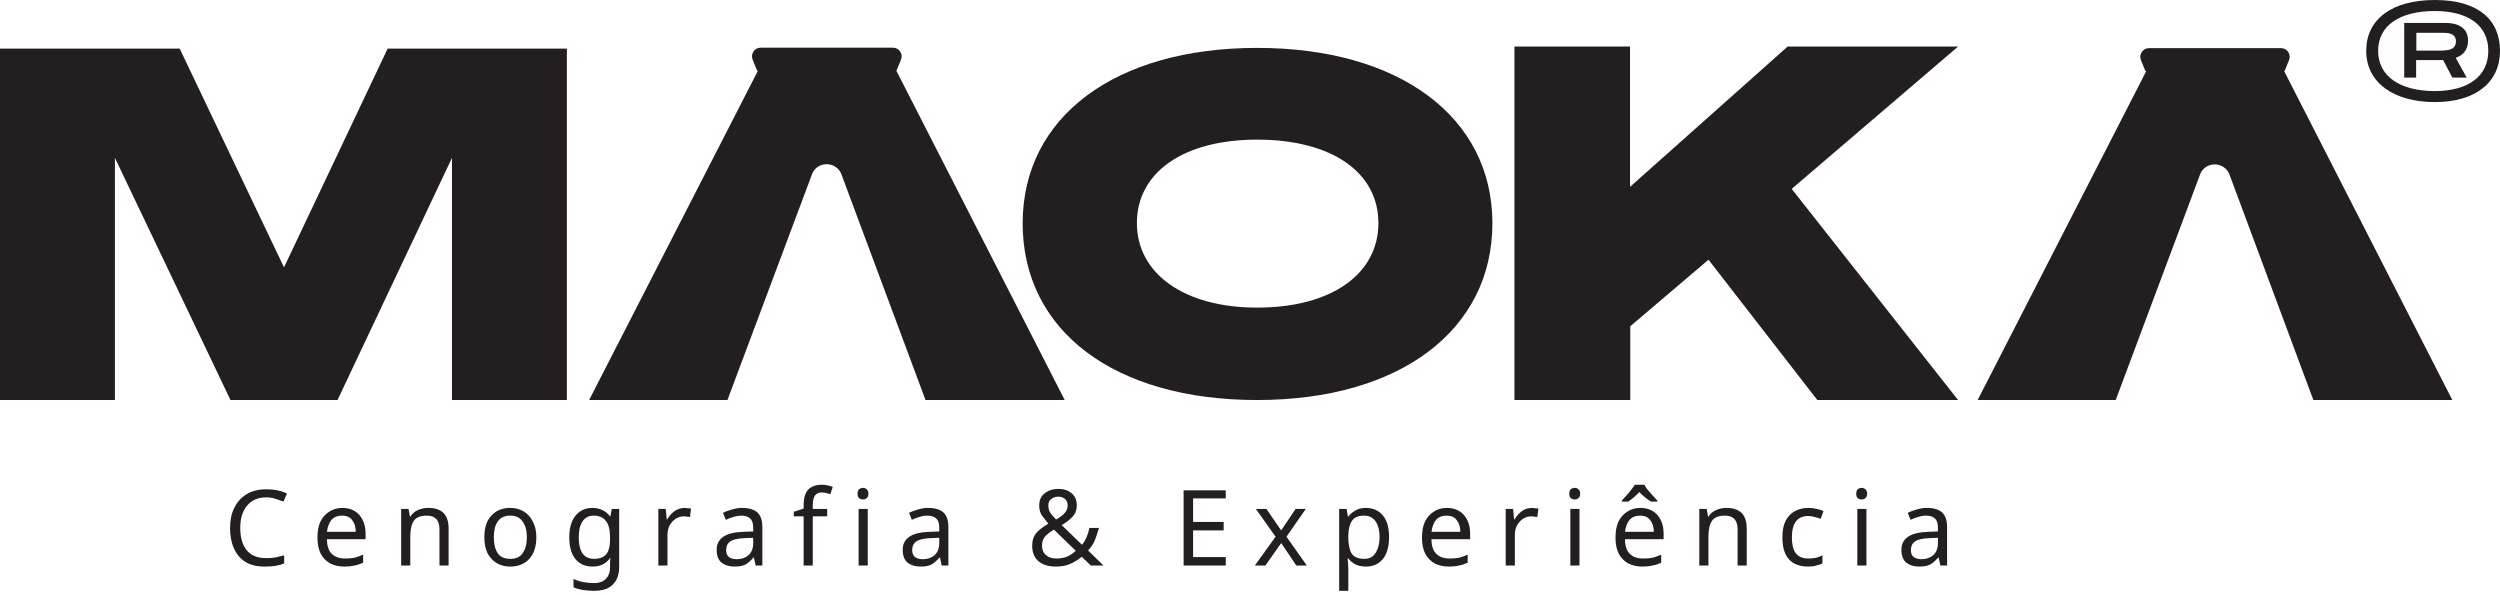
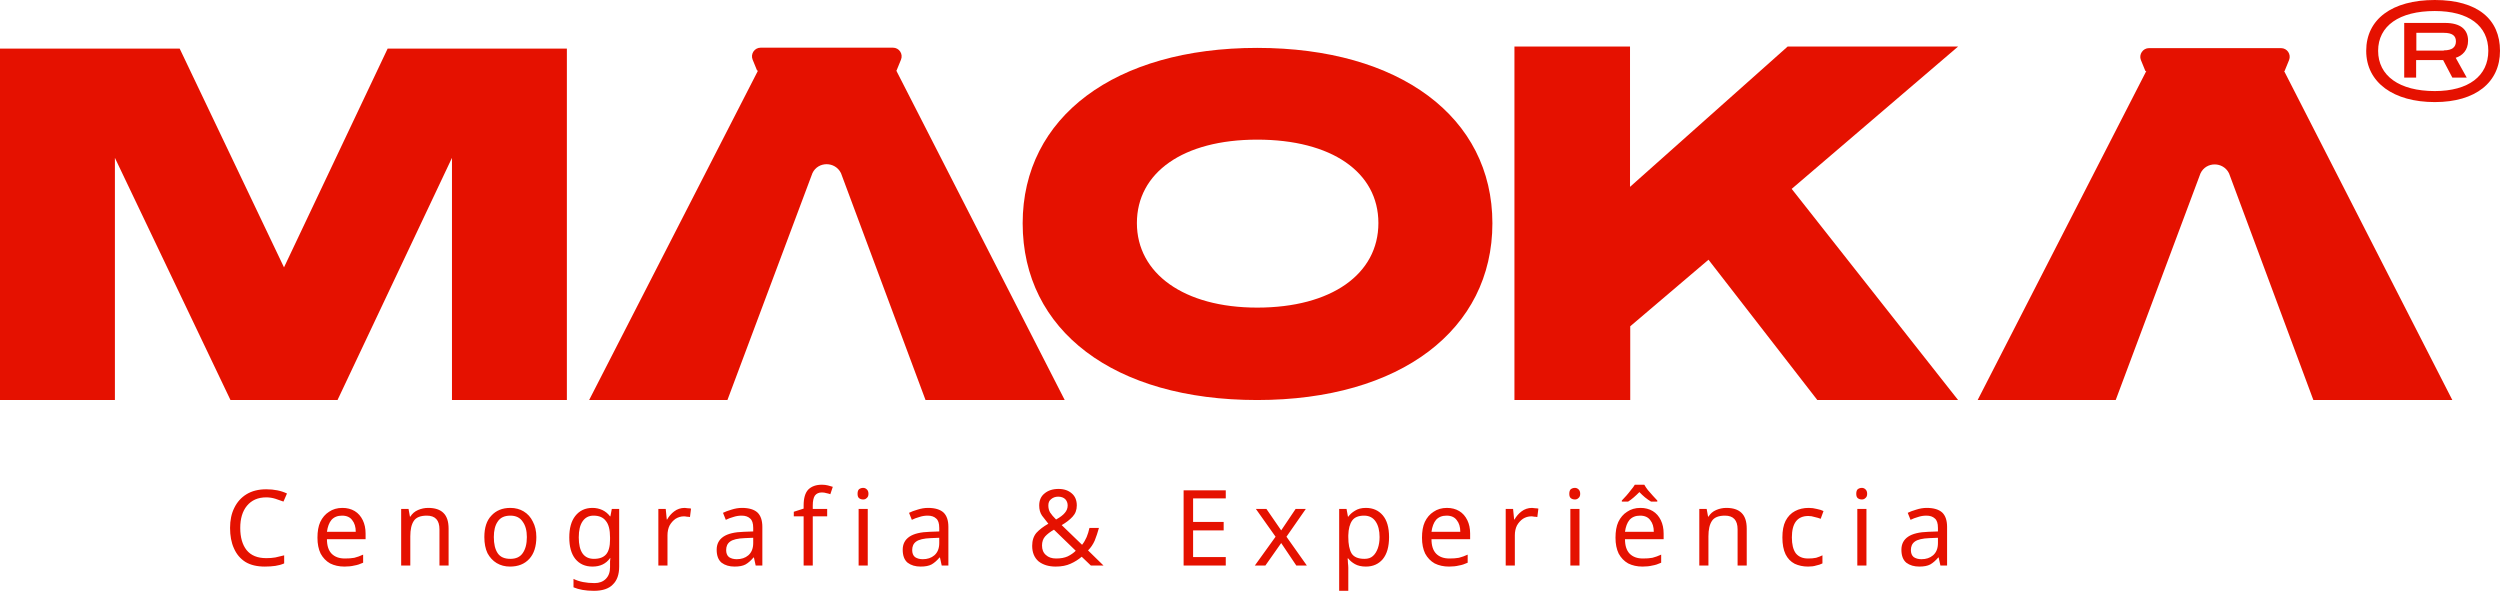
<svg xmlns="http://www.w3.org/2000/svg" id="Layer_2" data-name="Layer 2" viewBox="0 0 111.18 26.43">
  <defs>
    <style>
      .cls-1, .cls-2 {
-         fill: #231f20;
+         fill: #e51100;
      }

      .cls-2 {
        font-family: BotanikaMono, 'Botanika Mono';
        font-size: 4.69px;
        letter-spacing: .2em;
      }
    </style>
  </defs>
  <g id="Layer_1-2" data-name="Layer 1">
    <g>
      <text class="cls-2" transform="translate(9.95 25.15)">
        <tspan x="0" y="0">Cenografia &amp; Experiência</tspan>
      </text>
      <g>
        <g>
          <path class="cls-1" d="M0,2.16h7.99l4.64,9.73,4.61-9.73h7.97v15.63h-5.11V7.02l-5.09,10.77h-4.76L5.11,7.02v10.77H0V2.16Z" />
          <path class="cls-1" d="M45.48,9.93c0-4.73,4.11-7.8,10.43-7.8s10.46,3.07,10.46,7.8-4.09,7.86-10.46,7.86-10.43-3.09-10.43-7.86ZM55.91,13.68c3.3,0,5.39-1.49,5.39-3.76s-2.09-3.71-5.39-3.71-5.35,1.47-5.35,3.71,2.09,3.76,5.35,3.76Z" />
          <path class="cls-1" d="M67.34,2.07h5.15v6.24l7.01-6.24h7.58l-7.4,6.33,7.4,9.39h-6.26l-4.84-6.24-3.48,2.96v3.28h-5.15V2.07Z" />
          <path class="cls-1" d="M39.85,3.14h.02l.2-.49c.1-.25-.08-.53-.36-.53h-5.88c-.28,0-.46.28-.36.53l.2.49h.04l-7.51,14.65h6.15l3.78-10.09c.25-.53,1.01-.53,1.27,0l3.76,10.09h6.19l-7.49-14.65Z" />
          <path class="cls-1" d="M101.58,3.16h.02l.2-.49c.1-.25-.08-.53-.36-.53h-5.87c-.27,0-.46.28-.36.53l.2.49h.04l-7.5,14.63h6.14l3.77-10.08c.25-.53,1.01-.53,1.27,0l3.75,10.08h6.18l-7.48-14.63Z" />
        </g>
        <path class="cls-1" d="M105.23,2.26c0-1.4,1.14-2.26,3.05-2.26s2.9.86,2.9,2.26-1.08,2.28-2.9,2.28-3.05-.86-3.05-2.28ZM108.28,4.05c1.5,0,2.38-.67,2.38-1.79s-.88-1.77-2.38-1.77c-1.58,0-2.52.66-2.52,1.77s.94,1.79,2.52,1.79ZM106.93,1.02h1.81c.68,0,1.02.29,1.02.79,0,.43-.26.67-.55.76l.49.88h-.64l-.41-.78h-1.2v.78h-.53V1.02ZM108.68,2.24c.38,0,.54-.15.54-.4s-.16-.38-.54-.38h-1.22v.79h1.22Z" />
      </g>
    </g>
  </g>
</svg>
